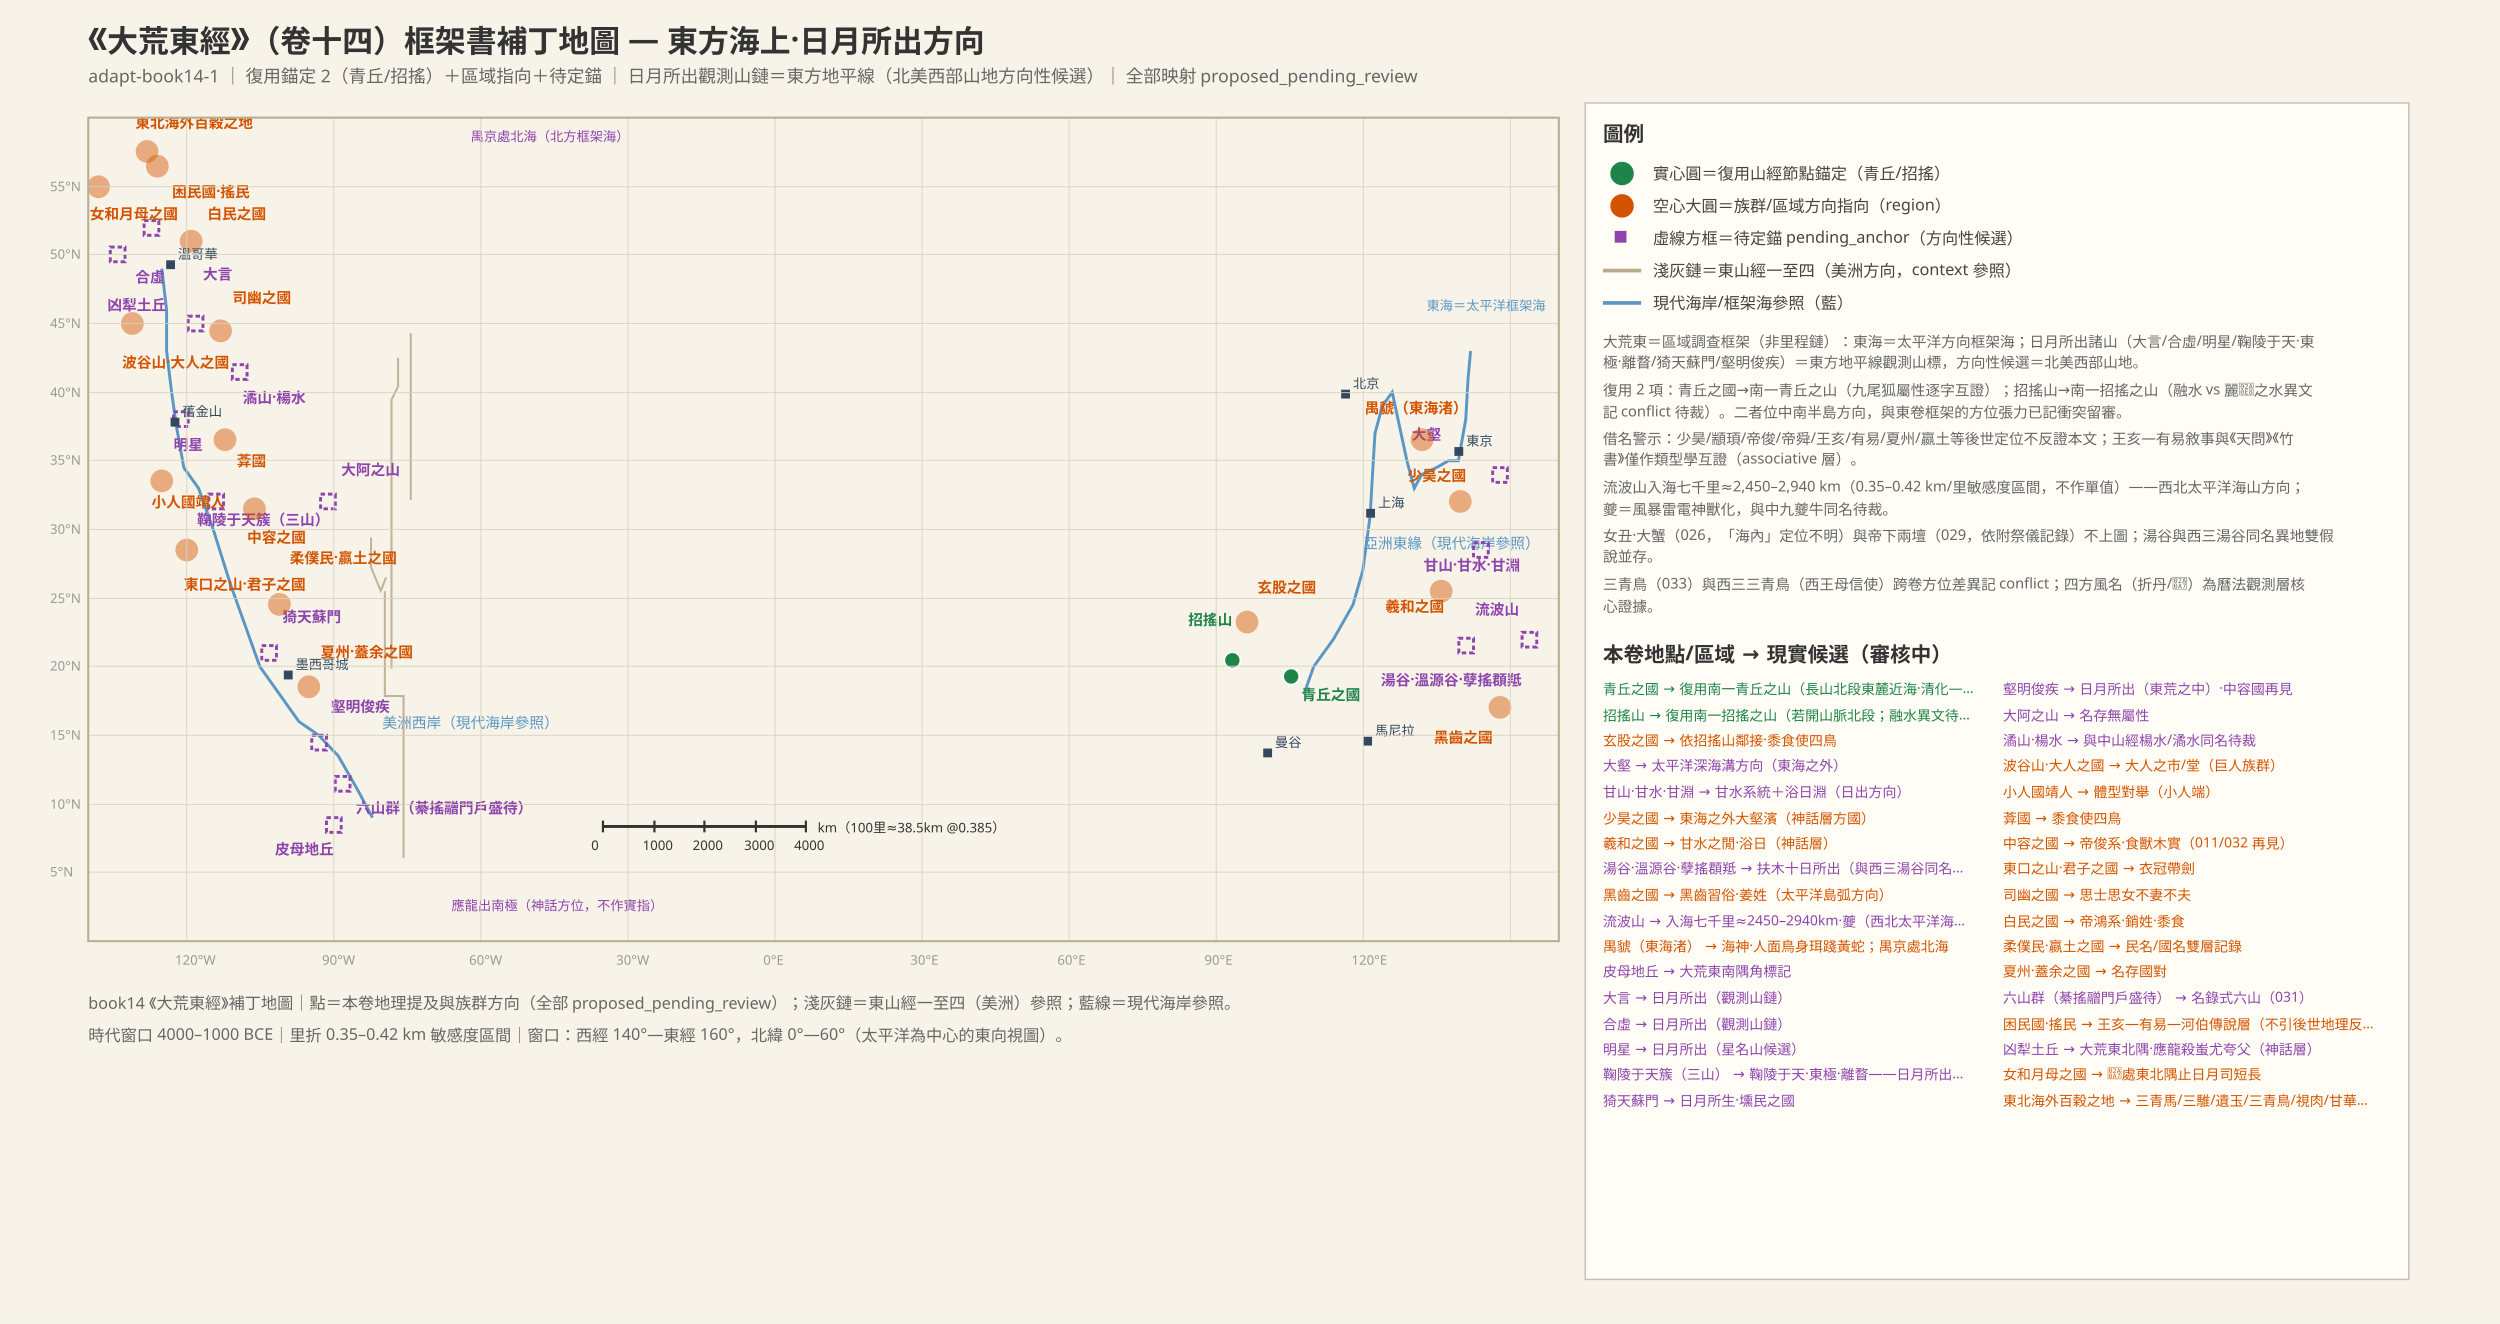
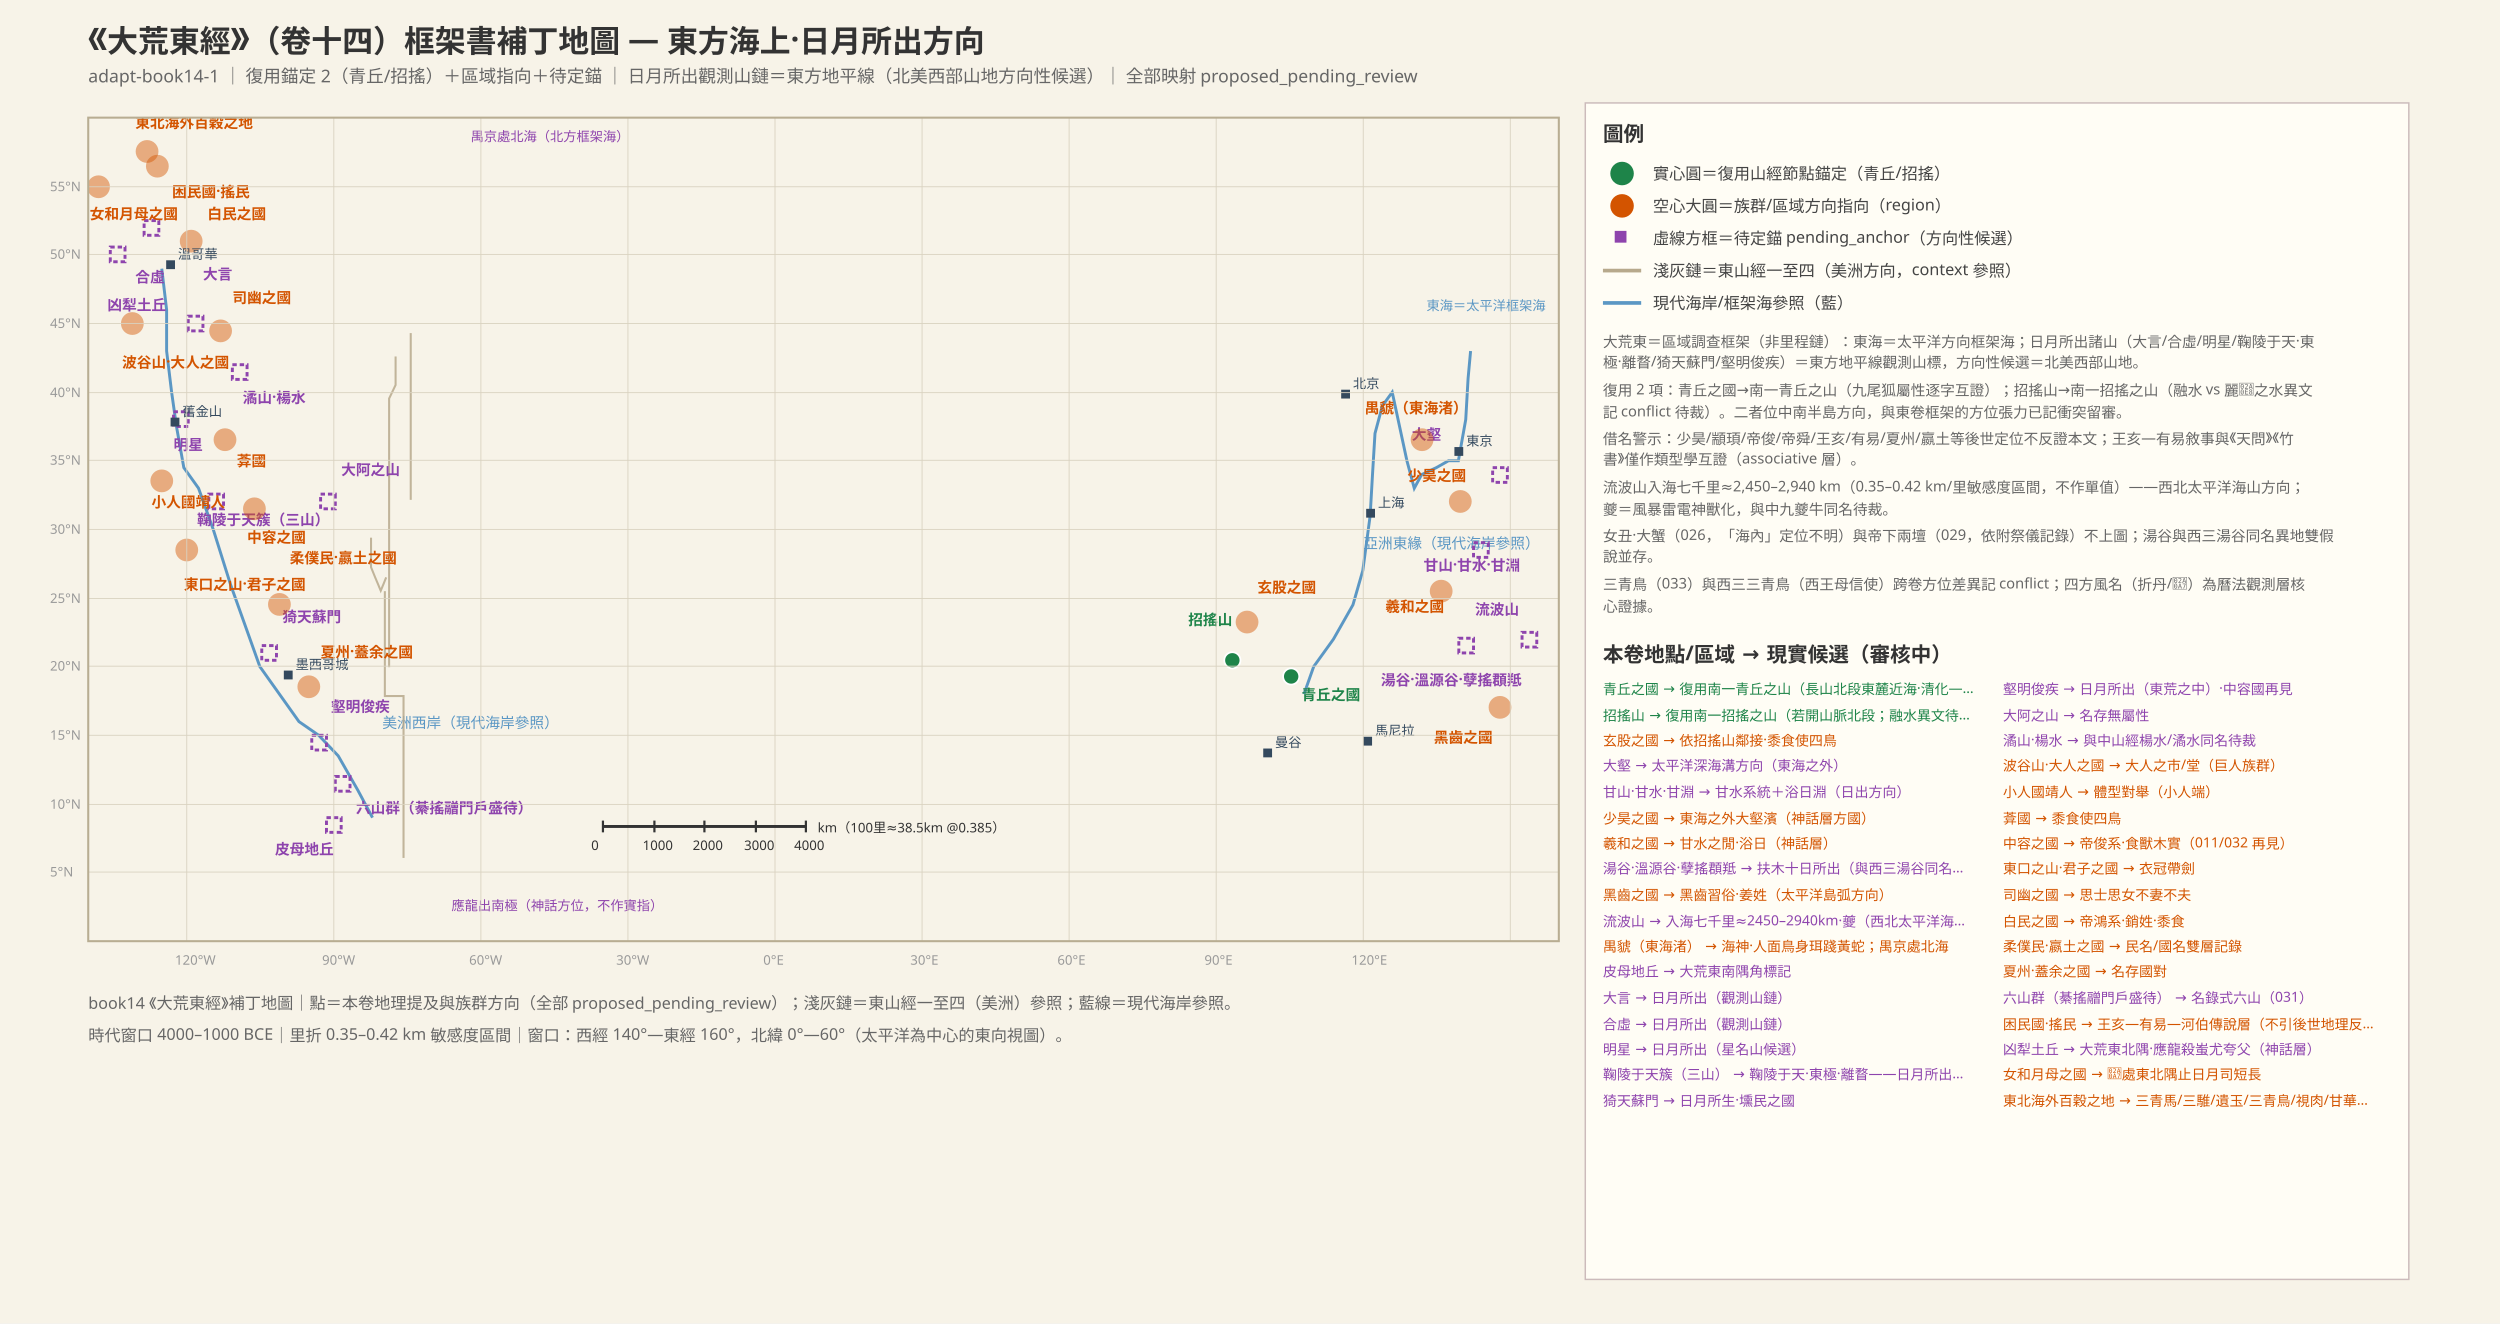
<svg xmlns="http://www.w3.org/2000/svg" width="1700" height="900" font-family="PingFang SC, Hiragino Sans GB, Microsoft YaHei, sans-serif">
  <rect width="1700" height="900" fill="#f7f3e8" />
  <clipPath id="mapclip">
    <rect x="60" y="80" width="1000" height="560" />
  </clipPath>
  <defs>
    <clipPath id="mapclip">
      <rect x="60" y="80" width="1000" height="560" />
    </clipPath>
    <pattern id="sand" width="8" height="8" patternUnits="userSpaceOnUse">
      <rect width="8" height="8" fill="#efe3c0" />
      <circle cx="2" cy="2" r="0.8" fill="#d6b96a" />
      <circle cx="6" cy="6" r="0.8" fill="#d6b96a" />
    </pattern>
  </defs>
  <text x="60" y="34" font-size="21" font-weight="bold" fill="#333">《大荒東經》（卷十四）框架書補丁地圖 — 東方海上·日月所出方向</text>
  <text x="60" y="56" font-size="12" fill="#666">adapt-book14-1 ｜ 復用錨定 2（青丘/招搖）＋區域指向＋待定錨 ｜ 日月所出觀測山鏈＝東方地平線（北美西部山地方向性候選）｜ 全部映射 proposed_pending_review</text>
  <g clip-path="url(#mapclip)">
    <polyline points="886.7,472.0 893.3,453.3 906.7,434.7 920.0,411.3 926.7,388.0 931.7,350.7 933.3,322.7 935.0,294.7 940.0,276.0 946.7,266.7 956.7,313.3 961.7,332.0 966.7,322.7 976.7,318.0 985.0,313.3 991.7,313.3 996.7,285.3 998.3,257.3 1000.0,238.7" fill="none" stroke="#5b97c4" stroke-width="2.0" />
    <text x="927" y="373" font-size="10" fill="#5b97c4">亞洲東緣（現代海岸參照）</text>
    <polyline points="110.0,182.7 113.3,210.7 113.3,238.7 116.7,266.7 120.0,290.0 125.0,318.0 135.0,332.0 145.0,360.0 156.7,397.3 166.7,425.3 176.7,453.3 190.0,472.0 203.3,490.7 216.7,500.0 230.0,514.0 243.3,537.3 253.3,556.0" fill="none" stroke="#5b97c4" stroke-width="2.0" />
    <text x="260" y="495" font-size="10" fill="#5b97c4">美洲西岸（現代海岸參照）</text>
    <polyline points="279.3,226.5 279.3,236.2 279.3,245.9 279.3,255.7 279.3,265.5 279.3,278.3 279.3,291.3 279.3,301.0 279.3,310.8 279.3,320.5 279.3,330.2 279.3,339.9" fill="none" stroke="#b7a98c" stroke-width="1.4" opacity="0.85" />
-     <polyline points="270.7,243.3 270.7,262.7 266.2,271.9 266.2,297.8 266.2,310.2 266.2,322.5 266.2,332.2 266.2,341.9 266.2,351.6 266.2,363.9 266.2,376.9 266.2,386.6 266.2,396.4 266.2,412.5 266.2,422.3 266.2,438.5 266.2,454.6" fill="none" stroke="#b7a98c" stroke-width="1.4" opacity="0.85" />
+     <polyline points="269.0,242.4 269.0,261.8 264.6,271.0 264.6,296.9 264.6,309.2 264.6,321.5 264.6,331.3 264.6,341.0 264.6,350.7 264.6,363.0 264.6,376.0 264.6,385.7 264.6,395.5 264.6,411.6 264.6,421.3 264.6,437.6 264.6,453.7" fill="none" stroke="#b7a98c" stroke-width="1.4" opacity="0.85" />
    <polyline points="261.7,402.0 261.7,427.9 261.7,450.6 261.7,473.3 274.4,473.3 274.4,496.0 274.4,528.4 274.4,557.5 274.4,583.4" fill="none" stroke="#b7a98c" stroke-width="1.4" opacity="0.85" />
    <polyline points="252.3,365.6 252.3,375.3 252.3,385.7 255.1,392.6 257.0,397.1 258.9,401.7 260.8,397.1 262.6,392.6" fill="none" stroke="#b7a98c" stroke-width="1.4" opacity="0.85" />
    <text x="320" y="96" font-size="9" fill="#8e44ad">禺京處北海（北方框架海）</text>
    <text x="307" y="619" font-size="9" fill="#8e44ad">應龍出南極（神話方位，不作實指）</text>
    <text x="970" y="211" font-size="9" fill="#5b97c4">東海＝太平洋框架海</text>
    <circle cx="878" cy="460" r="5.5" fill="#1e8449" stroke="#fff" stroke-width="1.2" />
    <text x="885" y="476" font-size="10" font-weight="bold" fill="#1e8449">青丘之國</text>
    <circle cx="838" cy="449" r="5.5" fill="#1e8449" stroke="#fff" stroke-width="1.2" />
    <text x="808" y="425" font-size="10" font-weight="bold" fill="#1e8449">招搖山</text>
    <circle cx="848" cy="423" r="7" fill="#d35400" opacity="0.45" stroke="#d35400" stroke-width="1.5" />
    <text x="855" y="403" font-size="10" font-weight="bold" fill="#d35400">玄股之國</text>
    <rect x="1015" y="318" width="10" height="10" fill="none" stroke="#8e44ad" stroke-width="2" stroke-dasharray="3 2" />
    <text x="960" y="299" font-size="10" font-weight="bold" fill="#8e44ad">大壑</text>
    <rect x="1002" y="369" width="10" height="10" fill="none" stroke="#8e44ad" stroke-width="2" stroke-dasharray="3 2" />
    <text x="968" y="388" font-size="10" font-weight="bold" fill="#8e44ad">甘山·甘水·甘淵</text>
    <circle cx="993" cy="341" r="7" fill="#d35400" opacity="0.45" stroke="#d35400" stroke-width="1.5" />
    <text x="957" y="327" font-size="10" font-weight="bold" fill="#d35400">少昊之國</text>
    <circle cx="980" cy="402" r="7" fill="#d35400" opacity="0.45" stroke="#d35400" stroke-width="1.5" />
    <text x="942" y="416" font-size="10" font-weight="bold" fill="#d35400">羲和之國</text>
    <rect x="992" y="434" width="10" height="10" fill="none" stroke="#8e44ad" stroke-width="2" stroke-dasharray="3 2" />
    <text x="939" y="466" font-size="10" font-weight="bold" fill="#8e44ad">湯谷·溫源谷·孽搖頵羝</text>
    <circle cx="1020" cy="481" r="7" fill="#d35400" opacity="0.45" stroke="#d35400" stroke-width="1.5" />
    <text x="975" y="505" font-size="10" font-weight="bold" fill="#d35400">黑齒之國</text>
    <rect x="1035" y="430" width="10" height="10" fill="none" stroke="#8e44ad" stroke-width="2" stroke-dasharray="3 2" />
    <text x="1003" y="418" font-size="10" font-weight="bold" fill="#8e44ad">流波山</text>
    <circle cx="967" cy="299" r="7" fill="#d35400" opacity="0.45" stroke="#d35400" stroke-width="1.5" />
    <text x="928" y="281" font-size="10" font-weight="bold" fill="#d35400">禺䝞（東海渚）</text>
    <rect x="222" y="556" width="10" height="10" fill="none" stroke="#8e44ad" stroke-width="2" stroke-dasharray="3 2" />
    <text x="187" y="581" font-size="10" font-weight="bold" fill="#8e44ad">皮母地丘</text>
    <rect x="128" y="215" width="10" height="10" fill="none" stroke="#8e44ad" stroke-width="2" stroke-dasharray="3 2" />
    <text x="138" y="190" font-size="10" font-weight="bold" fill="#8e44ad">大言</text>
    <rect x="98" y="150" width="10" height="10" fill="none" stroke="#8e44ad" stroke-width="2" stroke-dasharray="3 2" />
    <text x="92" y="192" font-size="10" font-weight="bold" fill="#8e44ad">合虛</text>
    <rect x="118" y="280" width="10" height="10" fill="none" stroke="#8e44ad" stroke-width="2" stroke-dasharray="3 2" />
    <text x="118" y="306" font-size="10" font-weight="bold" fill="#8e44ad">明星</text>
    <rect x="142" y="336" width="10" height="10" fill="none" stroke="#8e44ad" stroke-width="2" stroke-dasharray="3 2" />
    <text x="134" y="357" font-size="10" font-weight="bold" fill="#8e44ad">鞠陵于天簇（三山）</text>
    <rect x="178" y="439" width="10" height="10" fill="none" stroke="#8e44ad" stroke-width="2" stroke-dasharray="3 2" />
    <text x="192" y="423" font-size="10" font-weight="bold" fill="#8e44ad">猗天蘇門</text>
    <rect x="212" y="500" width="10" height="10" fill="none" stroke="#8e44ad" stroke-width="2" stroke-dasharray="3 2" />
    <text x="225" y="484" font-size="10" font-weight="bold" fill="#8e44ad">壑明俊疾</text>
    <rect x="218" y="336" width="10" height="10" fill="none" stroke="#8e44ad" stroke-width="2" stroke-dasharray="3 2" />
    <text x="232" y="323" font-size="10" font-weight="bold" fill="#8e44ad">大阿之山</text>
    <rect x="158" y="248" width="10" height="10" fill="none" stroke="#8e44ad" stroke-width="2" stroke-dasharray="3 2" />
    <text x="165" y="274" font-size="10" font-weight="bold" fill="#8e44ad">潏山·楊水</text>
    <circle cx="90" cy="220" r="7" fill="#d35400" opacity="0.45" stroke="#d35400" stroke-width="1.5" />
    <text x="83" y="250" font-size="10" font-weight="bold" fill="#d35400">波谷山·大人之國</text>
    <circle cx="110" cy="327" r="7" fill="#d35400" opacity="0.45" stroke="#d35400" stroke-width="1.5" />
    <text x="103" y="345" font-size="10" font-weight="bold" fill="#d35400">小人國靖人</text>
    <circle cx="153" cy="299" r="7" fill="#d35400" opacity="0.45" stroke="#d35400" stroke-width="1.5" />
    <text x="161" y="317" font-size="10" font-weight="bold" fill="#d35400">葊國</text>
    <circle cx="173" cy="346" r="7" fill="#d35400" opacity="0.45" stroke="#d35400" stroke-width="1.5" />
    <text x="168" y="369" font-size="10" font-weight="bold" fill="#d35400">中容之國</text>
    <circle cx="127" cy="374" r="7" fill="#d35400" opacity="0.45" stroke="#d35400" stroke-width="1.5" />
    <text x="125" y="401" font-size="10" font-weight="bold" fill="#d35400">東口之山·君子之國</text>
    <circle cx="150" cy="225" r="7" fill="#d35400" opacity="0.45" stroke="#d35400" stroke-width="1.5" />
    <text x="158" y="206" font-size="10" font-weight="bold" fill="#d35400">司幽之國</text>
    <circle cx="130" cy="164" r="7" fill="#d35400" opacity="0.45" stroke="#d35400" stroke-width="1.5" />
    <text x="141" y="149" font-size="10" font-weight="bold" fill="#d35400">白民之國</text>
    <circle cx="190" cy="411" r="7" fill="#d35400" opacity="0.45" stroke="#d35400" stroke-width="1.5" />
    <text x="197" y="383" font-size="10" font-weight="bold" fill="#d35400">柔僕民·嬴土之國</text>
    <circle cx="210" cy="467" r="7" fill="#d35400" opacity="0.45" stroke="#d35400" stroke-width="1.5" />
    <text x="218" y="447" font-size="10" font-weight="bold" fill="#d35400">夏州·蓋余之國</text>
    <rect x="228" y="528" width="10" height="10" fill="none" stroke="#8e44ad" stroke-width="2" stroke-dasharray="3 2" />
    <text x="242" y="553" font-size="10" font-weight="bold" fill="#8e44ad">六山群（綦搖䰝門戶盛待）</text>
    <circle cx="107" cy="113" r="7" fill="#d35400" opacity="0.45" stroke="#d35400" stroke-width="1.5" />
    <text x="117" y="134" font-size="10" font-weight="bold" fill="#d35400">困民國·搖民</text>
    <rect x="75" y="168" width="10" height="10" fill="none" stroke="#8e44ad" stroke-width="2" stroke-dasharray="3 2" />
    <text x="73" y="211" font-size="10" font-weight="bold" fill="#8e44ad">凶犁土丘</text>
    <circle cx="67" cy="127" r="7" fill="#d35400" opacity="0.45" stroke="#d35400" stroke-width="1.5" />
    <text x="61" y="149" font-size="10" font-weight="bold" fill="#d35400">女和月母之國</text>
    <circle cx="100" cy="103" r="7" fill="#d35400" opacity="0.45" stroke="#d35400" stroke-width="1.5" />
    <text x="92" y="87" font-size="10" font-weight="bold" fill="#d35400">東北海外百穀之地</text>
    <rect x="912" y="265" width="6" height="6" fill="#34495e" />
    <text x="920" y="264" font-size="9" fill="#34495e">北京</text>
    <rect x="929" y="346" width="6" height="6" fill="#34495e" />
    <text x="937" y="345" font-size="9" fill="#34495e">上海</text>
    <rect x="989" y="304" width="6" height="6" fill="#34495e" />
    <text x="997" y="303" font-size="9" fill="#34495e">東京</text>
    <rect x="927" y="501" width="6" height="6" fill="#34495e" />
    <text x="935" y="500" font-size="9" fill="#34495e">馬尼拉</text>
    <rect x="859" y="509" width="6" height="6" fill="#34495e" />
    <text x="867" y="508" font-size="9" fill="#34495e">曼谷</text>
    <rect x="113" y="177" width="6" height="6" fill="#34495e" />
    <text x="121" y="176" font-size="9" fill="#34495e">溫哥華</text>
    <rect x="116" y="284" width="6" height="6" fill="#34495e" />
    <text x="124" y="283" font-size="9" fill="#34495e">舊金山</text>
    <rect x="193" y="456" width="6" height="6" fill="#34495e" />
    <text x="201" y="455" font-size="9" fill="#34495e">墨西哥城</text>
  </g>
  <line x1="127" y1="640" x2="127" y2="80" stroke="#d9d2c0" stroke-width="0.6" />
  <text x="119" y="656" font-size="9" fill="#999">120°W</text>
  <line x1="227" y1="640" x2="227" y2="80" stroke="#d9d2c0" stroke-width="0.6" />
  <text x="219" y="656" font-size="9" fill="#999">90°W</text>
  <line x1="327" y1="640" x2="327" y2="80" stroke="#d9d2c0" stroke-width="0.6" />
  <text x="319" y="656" font-size="9" fill="#999">60°W</text>
  <line x1="427" y1="640" x2="427" y2="80" stroke="#d9d2c0" stroke-width="0.6" />
  <text x="419" y="656" font-size="9" fill="#999">30°W</text>
  <line x1="527" y1="640" x2="527" y2="80" stroke="#d9d2c0" stroke-width="0.6" />
  <text x="519" y="656" font-size="9" fill="#999">0°E</text>
  <line x1="627" y1="640" x2="627" y2="80" stroke="#d9d2c0" stroke-width="0.6" />
  <text x="619" y="656" font-size="9" fill="#999">30°E</text>
  <line x1="727" y1="640" x2="727" y2="80" stroke="#d9d2c0" stroke-width="0.6" />
  <text x="719" y="656" font-size="9" fill="#999">60°E</text>
  <line x1="827" y1="640" x2="827" y2="80" stroke="#d9d2c0" stroke-width="0.6" />
  <text x="819" y="656" font-size="9" fill="#999">90°E</text>
  <line x1="927" y1="640" x2="927" y2="80" stroke="#d9d2c0" stroke-width="0.6" />
  <text x="919" y="656" font-size="9" fill="#999">120°E</text>
  <line x1="1027" y1="640" x2="1027" y2="80" stroke="#d9d2c0" stroke-width="0.6" />
  <line x1="60" y1="593" x2="1060" y2="593" stroke="#d9d2c0" stroke-width="0.6" />
  <text x="34" y="596" font-size="9" fill="#999">5°N</text>
  <line x1="60" y1="547" x2="1060" y2="547" stroke="#d9d2c0" stroke-width="0.6" />
  <text x="34" y="550" font-size="9" fill="#999">10°N</text>
  <line x1="60" y1="500" x2="1060" y2="500" stroke="#d9d2c0" stroke-width="0.6" />
  <text x="34" y="503" font-size="9" fill="#999">15°N</text>
  <line x1="60" y1="453" x2="1060" y2="453" stroke="#d9d2c0" stroke-width="0.6" />
  <text x="34" y="456" font-size="9" fill="#999">20°N</text>
  <line x1="60" y1="407" x2="1060" y2="407" stroke="#d9d2c0" stroke-width="0.6" />
  <text x="34" y="410" font-size="9" fill="#999">25°N</text>
  <line x1="60" y1="360" x2="1060" y2="360" stroke="#d9d2c0" stroke-width="0.6" />
  <text x="34" y="363" font-size="9" fill="#999">30°N</text>
  <line x1="60" y1="313" x2="1060" y2="313" stroke="#d9d2c0" stroke-width="0.6" />
  <text x="34" y="316" font-size="9" fill="#999">35°N</text>
  <line x1="60" y1="267" x2="1060" y2="267" stroke="#d9d2c0" stroke-width="0.6" />
  <text x="34" y="270" font-size="9" fill="#999">40°N</text>
  <line x1="60" y1="220" x2="1060" y2="220" stroke="#d9d2c0" stroke-width="0.6" />
  <text x="34" y="223" font-size="9" fill="#999">45°N</text>
  <line x1="60" y1="173" x2="1060" y2="173" stroke="#d9d2c0" stroke-width="0.6" />
  <text x="34" y="176" font-size="9" fill="#999">50°N</text>
  <line x1="60" y1="127" x2="1060" y2="127" stroke="#d9d2c0" stroke-width="0.6" />
  <text x="34" y="130" font-size="9" fill="#999">55°N</text>
  <rect x="60" y="80" width="1000" height="560" fill="none" stroke="#b8ad92" stroke-width="1.4" />
  <line x1="410" y1="562" x2="548" y2="562" stroke="#333" stroke-width="2" />
  <line x1="410" y1="558" x2="410" y2="566" stroke="#333" stroke-width="1.5" />
  <text x="402" y="578" font-size="9" fill="#333">0</text>
  <line x1="445" y1="558" x2="445" y2="566" stroke="#333" stroke-width="1.5" />
  <text x="437" y="578" font-size="9" fill="#333">1000</text>
  <line x1="479" y1="558" x2="479" y2="566" stroke="#333" stroke-width="1.5" />
  <text x="471" y="578" font-size="9" fill="#333">2000</text>
  <line x1="514" y1="558" x2="514" y2="566" stroke="#333" stroke-width="1.5" />
  <text x="506" y="578" font-size="9" fill="#333">3000</text>
  <line x1="548" y1="558" x2="548" y2="566" stroke="#333" stroke-width="1.5" />
  <text x="540" y="578" font-size="9" fill="#333">4000</text>
  <text x="556" y="566" font-size="9" fill="#333">km（100里≈38.5km @0.385）</text>
  <rect x="1078" y="70" width="560" height="800" fill="#fffdf5" stroke="#cbb" />
  <text x="1090" y="96" font-size="14" font-weight="bold" fill="#333">圖例</text>
  <circle cx="1103" cy="118" r="8" fill="#1e8449" />
  <text x="1124" y="122" font-size="11" fill="#444">實心圓＝復用山經節點錨定（青丘/招搖）</text>
  <circle cx="1103" cy="140" r="8" fill="#d35400" />
  <text x="1124" y="144" font-size="11" fill="#444">空心大圓＝族群/區域方向指向（region）</text>
  <rect x="1098" y="157" width="8" height="8" fill="#8e44ad" />
  <text x="1124" y="166" font-size="11" fill="#444">虛線方框＝待定錨 pending_anchor（方向性候選）</text>
  <line x1="1090" y1="184" x2="1116" y2="184" stroke="#b7a98c" stroke-width="2.5" />
  <text x="1124" y="188" font-size="11" fill="#444">淺灰鏈＝東山經一至四（美洲方向，context 參照）</text>
  <line x1="1090" y1="206" x2="1116" y2="206" stroke="#5b97c4" stroke-width="2.5" />
  <text x="1124" y="210" font-size="11" fill="#444">現代海岸/框架海參照（藍）</text>
  <text x="1090" y="236" font-size="10" fill="#666">大荒東＝區域調查框架（非里程鏈）：東海＝太平洋方向框架海；日月所出諸山（大言/合虛/明星/鞠陵于天·東</text>
  <text x="1090" y="250" font-size="10" fill="#666">極·離瞀/猗天蘇門/壑明俊疾）＝東方地平線觀測山標，方向性候選＝北美西部山地。</text>
  <text x="1090" y="269" font-size="10" fill="#666">復用 2 項：青丘之國→南一青丘之山（九尾狐屬性逐字互證）；招搖山→南一招搖之山（融水 vs 麗𪃨之水異文</text>
  <text x="1090" y="284" font-size="10" fill="#666">記 conflict 待裁）。二者位中南半島方向，與東卷框架的方位張力已記衝突留審。</text>
  <text x="1090" y="302" font-size="10" fill="#666">借名警示：少昊/顓頊/帝俊/帝舜/王亥/有易/夏州/嬴土等後世定位不反證本文；王亥—有易敘事與《天問》《竹</text>
  <text x="1090" y="316" font-size="10" fill="#666">書》僅作類型學互證（associative 層）。</text>
  <text x="1090" y="335" font-size="10" fill="#666">流波山入海七千里≈2,450–2,940 km（0.35–0.42 km/里敏感度區間，不作單值）——西北太平洋海山方向；</text>
  <text x="1090" y="350" font-size="10" fill="#666">夔＝風暴雷電神獸化，與中九夔牛同名待裁。</text>
  <text x="1090" y="368" font-size="10" fill="#666">女丑·大蟹（026，「海內」定位不明）與帝下兩壇（029，依附祭儀記錄）不上圖；湯谷與西三湯谷同名異地雙假</text>
  <text x="1090" y="382" font-size="10" fill="#666">說並存。</text>
  <text x="1090" y="401" font-size="10" fill="#666">三青鳥（033）與西三三青鳥（西王母信使）跨卷方位差異記 conflict；四方風名（折丹/𪂧）為曆法觀測層核</text>
  <text x="1090" y="416" font-size="10" fill="#666">心證據。</text>
  <text x="1090" y="450.0" font-size="14" font-weight="bold" fill="#333">本卷地點/區域 → 現實候選（審核中）</text>
  <text x="1090" y="472" font-size="9.5" fill="#1e8449">青丘之國 → 復用南一青丘之山（長山北段東麓近海·清化—…</text>
  <text x="1090" y="490" font-size="9.5" fill="#1e8449">招搖山 → 復用南一招搖之山（若開山脈北段；融水異文待…</text>
  <text x="1090" y="507" font-size="9.5" fill="#d35400">玄股之國 → 依招搖山鄰接·黍食使四鳥</text>
  <text x="1090" y="524" font-size="9.5" fill="#8e44ad">大壑 → 太平洋深海溝方向（東海之外）</text>
  <text x="1090" y="542" font-size="9.5" fill="#8e44ad">甘山·甘水·甘淵 → 甘水系統＋浴日淵（日出方向）</text>
  <text x="1090" y="560" font-size="9.5" fill="#d35400">少昊之國 → 東海之外大壑濱（神話層方國）</text>
  <text x="1090" y="577" font-size="9.5" fill="#d35400">羲和之國 → 甘水之閒·浴日（神話層）</text>
  <text x="1090" y="594" font-size="9.5" fill="#8e44ad">湯谷·溫源谷·孽搖頵羝 → 扶木十日所出（與西三湯谷同名…</text>
  <text x="1090" y="612" font-size="9.5" fill="#d35400">黑齒之國 → 黑齒習俗·姜姓（太平洋島弧方向）</text>
  <text x="1090" y="630" font-size="9.5" fill="#8e44ad">流波山 → 入海七千里≈2450–2940km·夔（西北太平洋海…</text>
  <text x="1090" y="647" font-size="9.5" fill="#d35400">禺䝞（東海渚） → 海神·人面鳥身珥踐黃蛇；禺京處北海</text>
  <text x="1090" y="664" font-size="9.5" fill="#8e44ad">皮母地丘 → 大荒東南隅角標記</text>
  <text x="1090" y="682" font-size="9.5" fill="#8e44ad">大言 → 日月所出（觀測山鏈）</text>
  <text x="1090" y="700" font-size="9.5" fill="#8e44ad">合虛 → 日月所出（觀測山鏈）</text>
  <text x="1090" y="717" font-size="9.5" fill="#8e44ad">明星 → 日月所出（星名山候選）</text>
  <text x="1090" y="734" font-size="9.5" fill="#8e44ad">鞠陵于天簇（三山） → 鞠陵于天·東極·離瞀——日月所出…</text>
  <text x="1090" y="752" font-size="9.5" fill="#8e44ad">猗天蘇門 → 日月所生·壎民之國</text>
  <text x="1362" y="472" font-size="9.5" fill="#8e44ad">壑明俊疾 → 日月所出（東荒之中）·中容國再見</text>
  <text x="1362" y="490" font-size="9.5" fill="#8e44ad">大阿之山 → 名存無屬性</text>
  <text x="1362" y="507" font-size="9.5" fill="#8e44ad">潏山·楊水 → 與中山經楊水/潏水同名待裁</text>
  <text x="1362" y="524" font-size="9.5" fill="#d35400">波谷山·大人之國 → 大人之市/堂（巨人族群）</text>
  <text x="1362" y="542" font-size="9.5" fill="#d35400">小人國靖人 → 體型對舉（小人端）</text>
  <text x="1362" y="560" font-size="9.5" fill="#d35400">葊國 → 黍食使四鳥</text>
  <text x="1362" y="577" font-size="9.5" fill="#d35400">中容之國 → 帝俊系·食獸木實（011/032 再見）</text>
  <text x="1362" y="594" font-size="9.5" fill="#d35400">東口之山·君子之國 → 衣冠帶劍</text>
  <text x="1362" y="612" font-size="9.5" fill="#d35400">司幽之國 → 思士思女不妻不夫</text>
  <text x="1362" y="630" font-size="9.5" fill="#d35400">白民之國 → 帝鴻系·銷姓·黍食</text>
  <text x="1362" y="647" font-size="9.5" fill="#d35400">柔僕民·嬴土之國 → 民名/國名雙層記錄</text>
  <text x="1362" y="664" font-size="9.5" fill="#d35400">夏州·蓋余之國 → 名存國對</text>
  <text x="1362" y="682" font-size="9.5" fill="#8e44ad">六山群（綦搖䰝門戶盛待） → 名錄式六山（031）</text>
  <text x="1362" y="700" font-size="9.5" fill="#d35400">困民國·搖民 → 王亥—有易—河伯傳說層（不引後世地理反…</text>
  <text x="1362" y="717" font-size="9.5" fill="#8e44ad">凶犁土丘 → 大荒東北隅·應龍殺蚩尤夸父（神話層）</text>
  <text x="1362" y="734" font-size="9.5" fill="#d35400">女和月母之國 → 𪂧處東北隅止日月司短長</text>
  <text x="1362" y="752" font-size="9.5" fill="#d35400">東北海外百穀之地 → 三青馬/三騅/遺玉/三青鳥/視肉/甘華…</text>
  <text x="60" y="686" font-size="11" fill="#666">book14 《大荒東經》補丁地圖｜點＝本卷地理提及與族群方向（全部 proposed_pending_review）；淺灰鏈＝東山經一至四（美洲）參照；藍線＝現代海岸參照。</text>
  <text x="60" y="708" font-size="11" fill="#666">時代窗口 4000–1000 BCE｜里折 0.35–0.42 km 敏感度區間｜窗口：西經 140°—東經 160°，北緯 0°—60°（太平洋為中心的東向視圖）。</text>
</svg>
